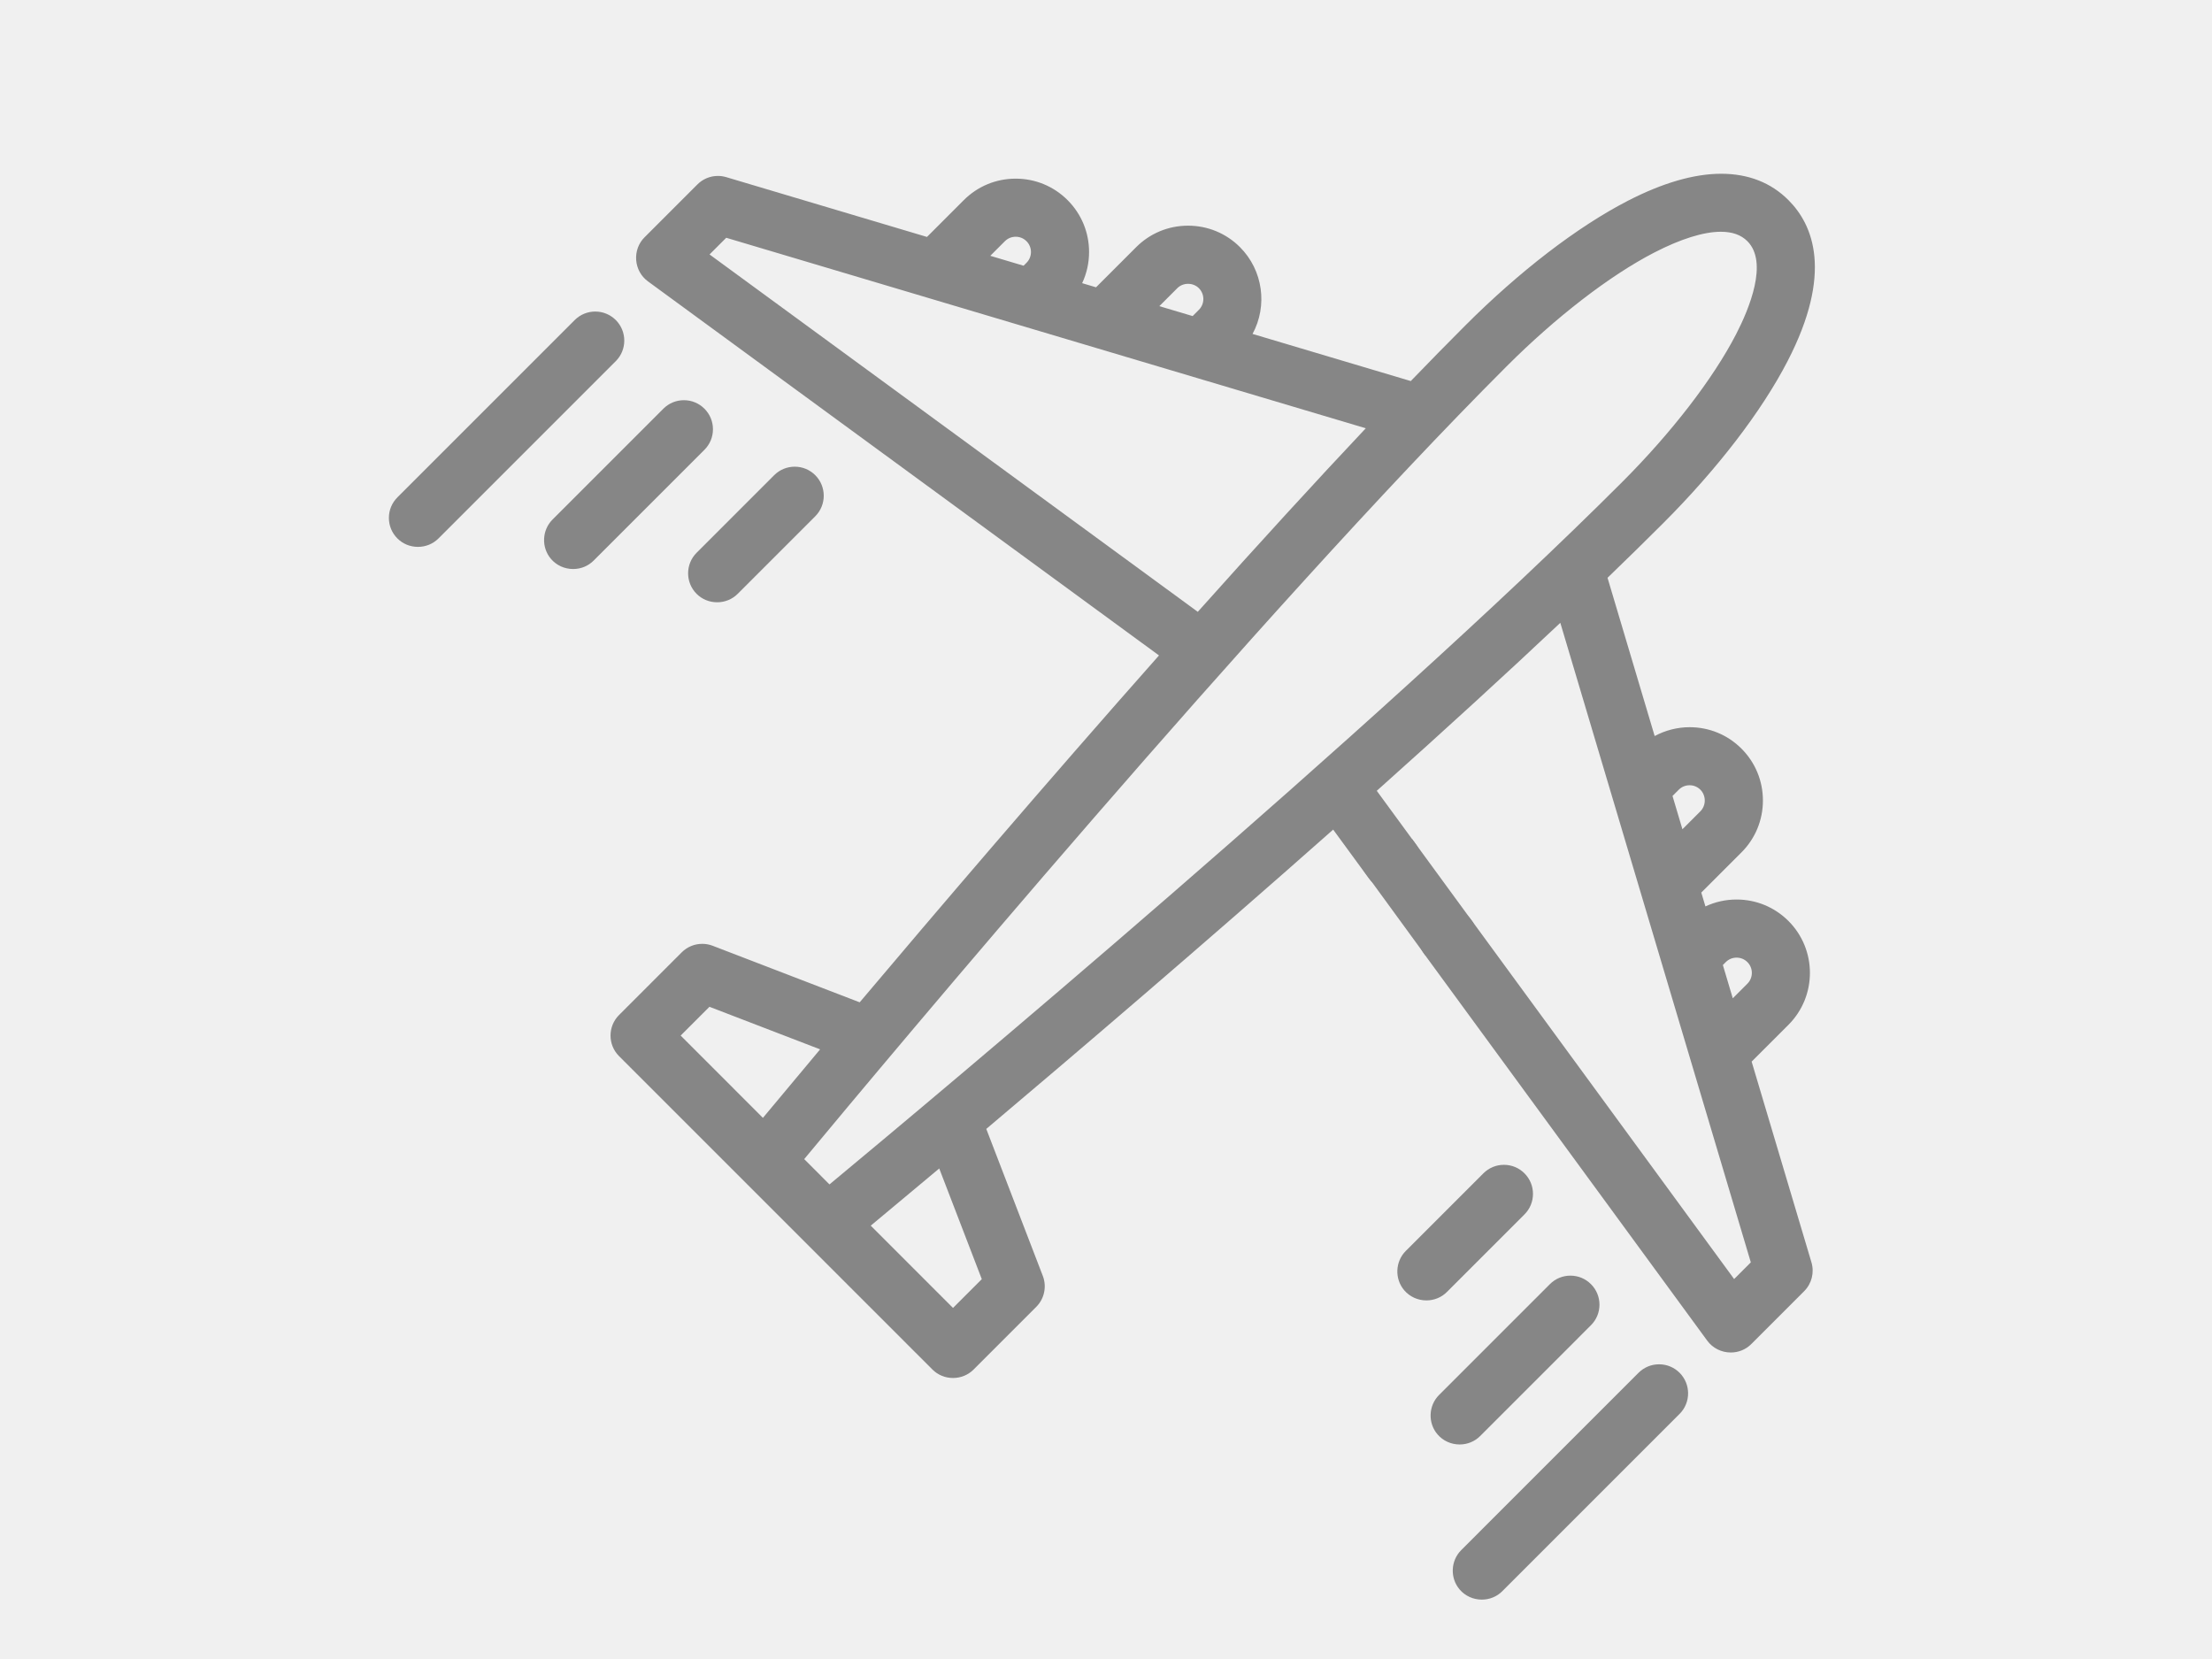
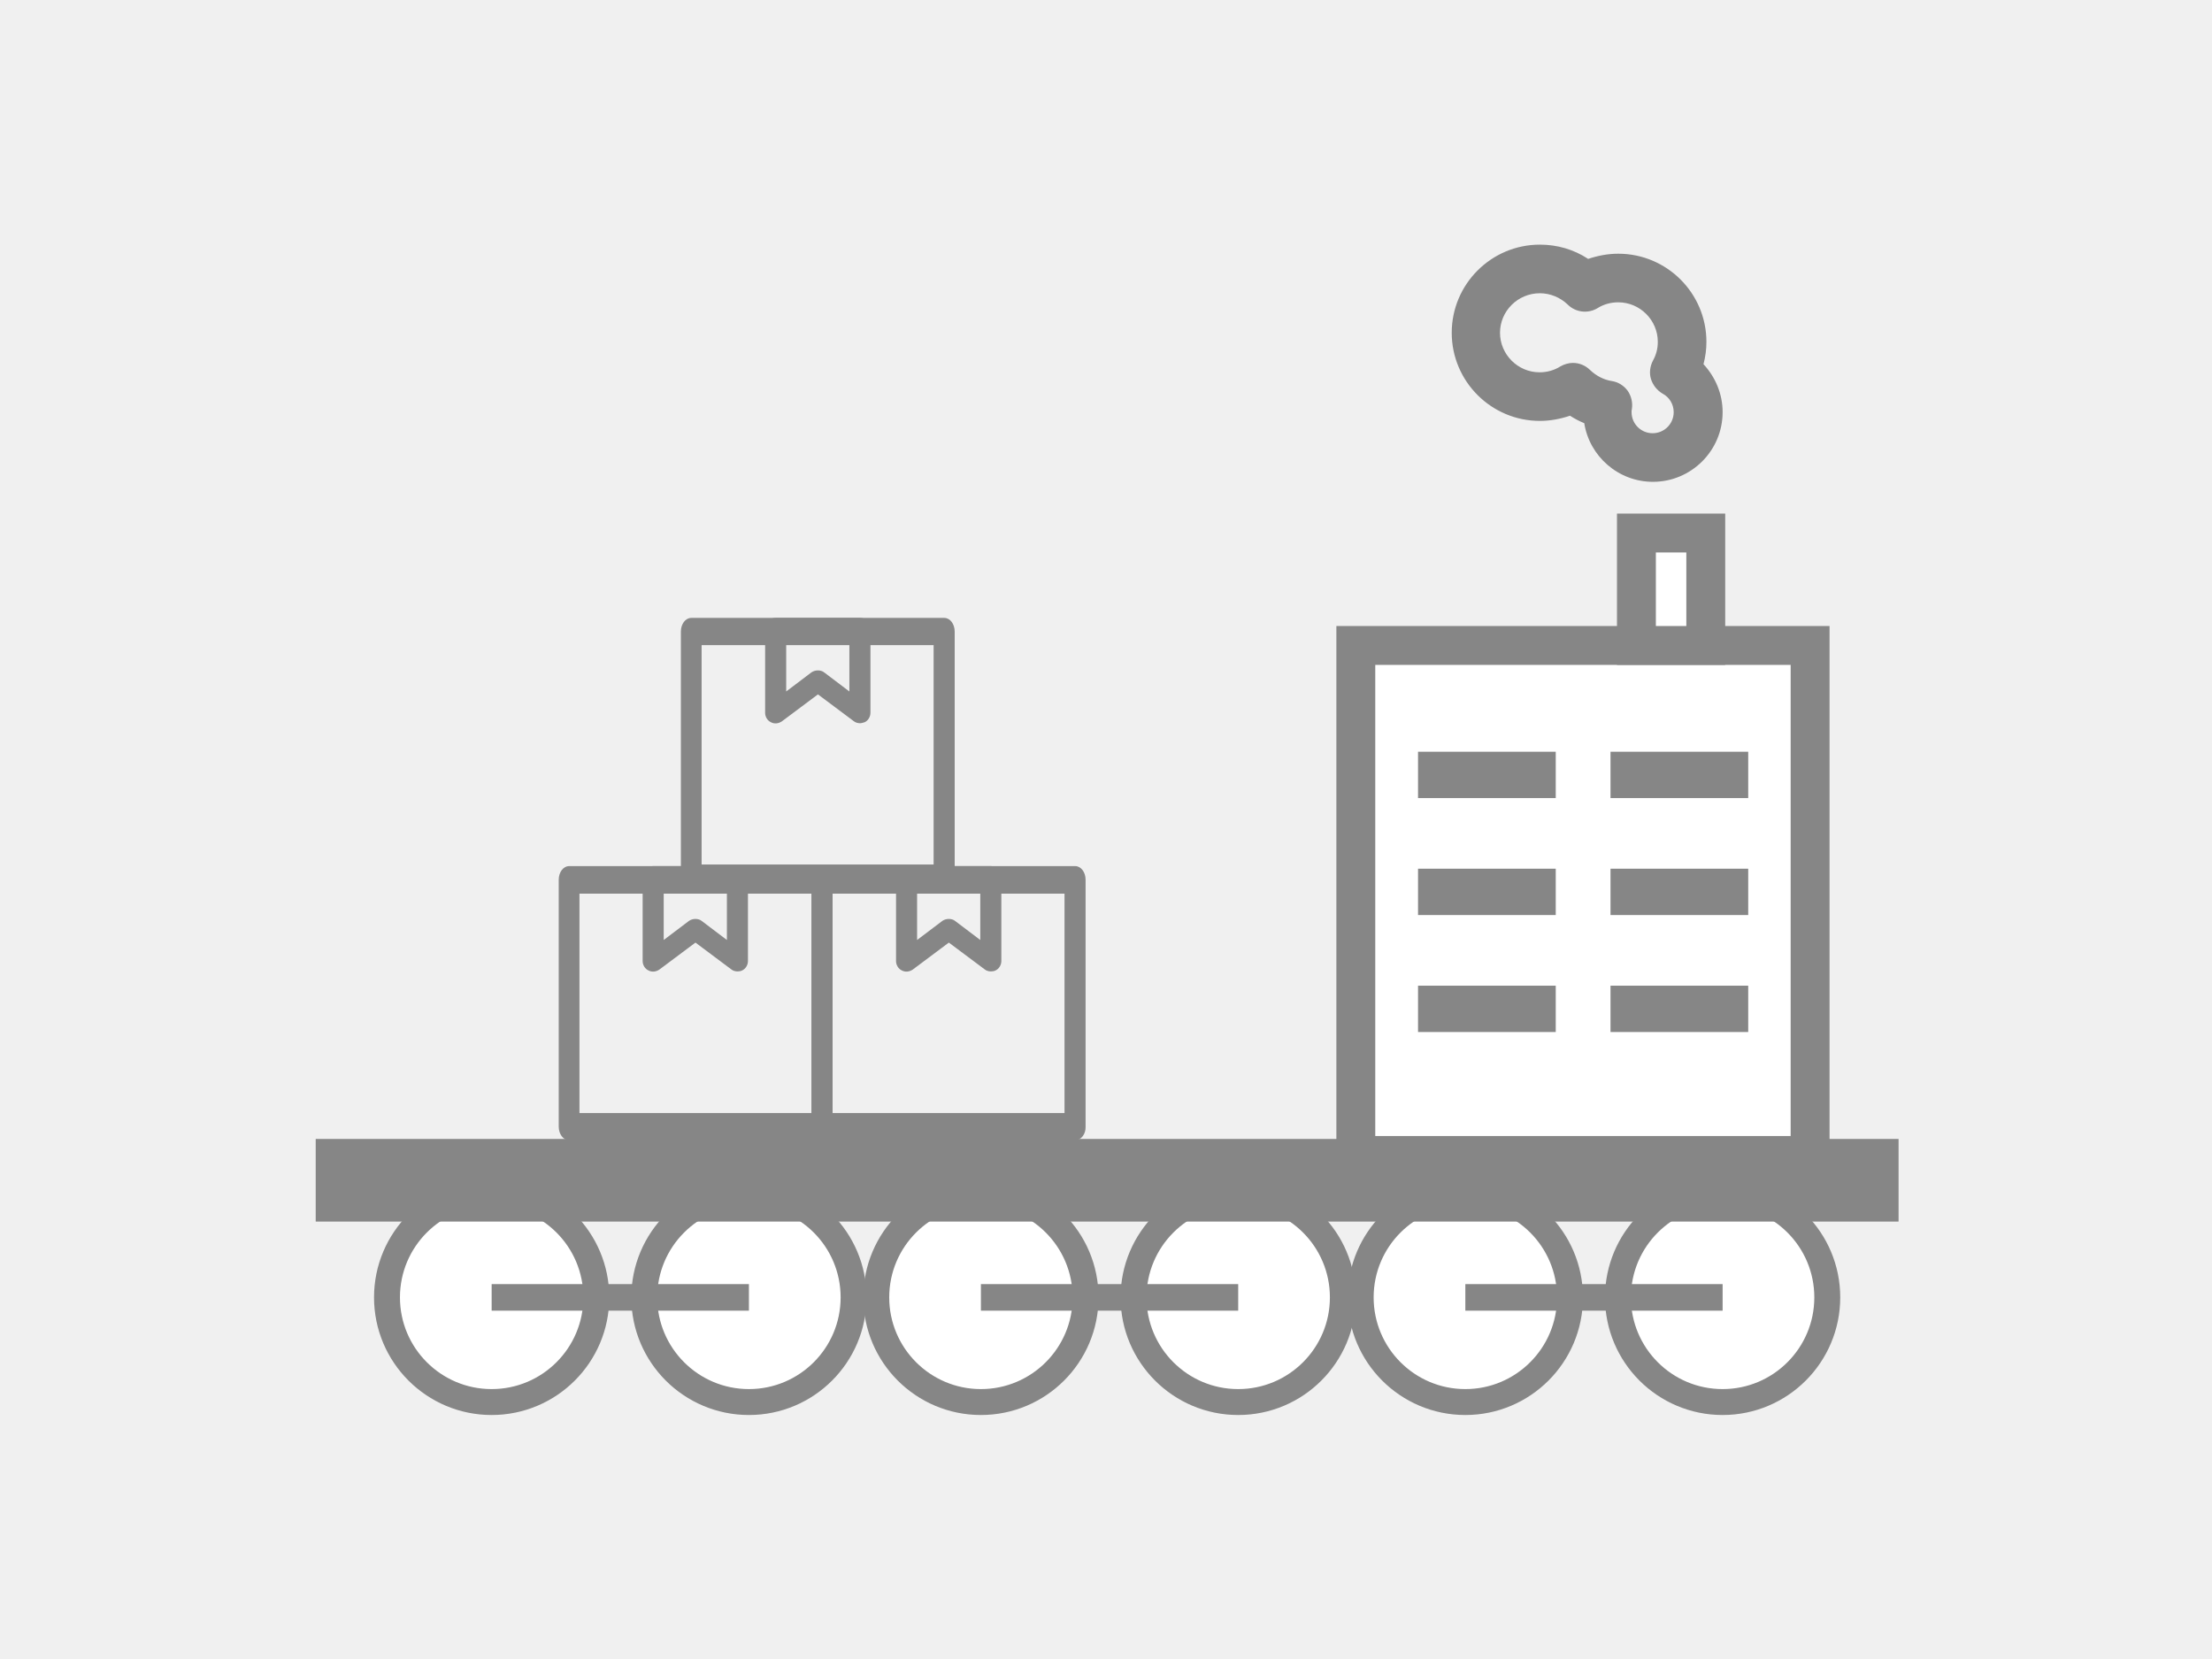
- <svg xmlns="http://www.w3.org/2000/svg" version="1.1" id="Layer_1" x="0px" y="0px" width="40px" height="30px" viewBox="0 0 566 601.5" enable-background="new 0 0 566 601.5" xml:space="preserve">
+ <svg xmlns="http://www.w3.org/2000/svg" version="1.1" id="Layer_1" x="0px" y="0px" width="40px" height="30px" viewBox="0 0 512 512" style="enable-background:new 0 0 512 512;" xml:space="preserve">
+   <style type="text/css">
+ 	.st0{fill:#868686;}
+ 	.st1{fill:#FFFFFF;stroke:#868686;stroke-width:8;stroke-miterlimit:10;}
+ 	.st2{fill:#FFFFFF;stroke:#868686;stroke-width:12;stroke-miterlimit:10;}
+ </style>
  <g>
    <g>
-       <path fill="#868686" d="M227.529,499.612c-2.833,0-5.479-1.087-7.449-3.059L106.44,382.913    c-4.104-4.104-4.104-10.783-0.001-14.893l22.73-22.73c1.99-1.987,4.635-3.084,7.449-3.084c1.296,0,2.568,0.236,3.78,0.702    l53.298,20.5c26.833-31.806,66.833-78.71,108.518-125.771L116.902,101.997c-2.458-1.799-4.005-4.604-4.243-7.697    c-0.237-3.091,0.862-6.098,3.017-8.251l19.177-19.176c1.985-1.988,4.631-3.086,7.448-3.086c1.017,0,2.028,0.147,3.004,0.438    l72.788,21.681l13.352-13.351c5.016-5.02,11.697-7.782,18.812-7.782c7.115,0,13.796,2.764,18.813,7.783    c5.023,5.023,7.79,11.705,7.79,18.811c0,3.949-0.858,7.792-2.505,11.3l5.029,1.498l14.563-14.563    c5.017-5.02,11.695-7.781,18.809-7.781c7.114,0,13.795,2.763,18.814,7.78c8.398,8.401,10.076,21.294,4.563,31.47l57.371,17.088    c6.872-7.125,13.514-13.896,19.763-20.145c19.692-19.695,40.578-35.729,58.813-45.148c12.677-6.547,24.103-9.868,33.959-9.868    c9.853,0,18.063,3.216,24.401,9.561c8.976,8.975,16.209,26.385-0.309,58.357c-9.418,18.229-25.452,39.114-45.146,58.813    c-6.087,6.088-12.858,12.729-20.147,19.762l17.09,57.375c3.87-2.087,8.251-3.208,12.686-3.208c7.104,0,13.772,2.76,18.784,7.771    c5.018,5.016,7.78,11.694,7.78,18.81c0,7.113-2.765,13.794-7.783,18.813l-14.56,14.563l1.497,5.025    c3.505-1.646,7.347-2.504,11.297-2.504c7.104,0,13.786,2.767,18.813,7.789c10.37,10.375,10.37,27.255,0.002,37.628l-13.356,13.353    l21.687,72.785c1.104,3.719,0.088,7.725-2.65,10.457l-19.176,19.176c-1.962,1.965-4.601,3.048-7.422,3.048    c-0.003,0-0.003,0-0.003,0c-3.379,0-6.563-1.599-8.521-4.273l-102.74-140.363c-1.663-2.27-2.343-5.05-1.912-7.832    c0.432-2.781,1.918-5.229,4.189-6.891c1.819-1.33,3.968-2.033,6.215-2.033c3.35,0,6.529,1.611,8.506,4.312l95.479,130.447    l6.05-6.047l-69.071-231.878c-19.374,18.269-41.729,38.729-66.547,60.907l14.179,19.369c3.119,4.264,2.587,10.216-1.236,13.848    c-1.947,1.851-4.521,2.87-7.245,2.87c-3.375,0-6.562-1.6-8.521-4.275l-12.984-17.747c-47.115,41.733-93.992,81.71-125.771,108.521    l20.496,53.294c1.496,3.88,0.561,8.29-2.383,11.231l-22.725,22.727C233.007,498.526,230.362,499.612,227.529,499.612z     M227.531,474.213l10.438-10.438l-15.432-40.124c-8.524,7.15-17.004,14.23-24.833,20.734L227.531,474.213z M182.742,429.427    c36.839-30.575,197.936-165.185,287.346-254.595c17.943-17.942,33.007-37.475,41.328-53.584c4.823-9.34,11.774-26.148,4.13-33.796    c-2.304-2.303-5.459-3.423-9.646-3.423c-6.235,0-14.585,2.612-24.148,7.554c-16.124,8.329-35.653,23.393-53.583,41.323    c-89.492,89.493-224.025,250.517-254.593,287.353L182.742,429.427z M158.612,405.297c4.892-5.89,11.916-14.315,20.738-24.834    l-40.125-15.434l-10.441,10.438L158.612,405.297z M510.251,361.95l5.295-5.294c1.044-1.044,1.618-2.435,1.618-3.917    c0-1.48-0.574-2.872-1.618-3.915c-1.044-1.044-2.435-1.619-3.916-1.619c-1.479,0-2.871,0.575-3.914,1.619l-1.061,1.061    L510.251,361.95z M491.994,300.66l6.508-6.507c2.122-2.123,2.122-5.709,0-7.832c-1.044-1.042-2.437-1.617-3.92-1.616    c-1.481,0-2.87,0.573-3.91,1.615l-2.271,2.27L491.994,300.66z M316.275,221.829c22.199-24.838,42.662-47.196,60.912-66.551    L145.309,86.209l-6.05,6.048L316.275,221.829z M314.409,114.596l2.269-2.27c2.159-2.159,2.159-5.673,0-7.832    c-1.025-1.022-2.416-1.589-3.916-1.589s-2.892,0.564-3.916,1.589L302.34,111L314.409,114.596z M253.117,96.34l1.06-1.058    c2.156-2.157,2.156-5.67-0.003-7.83c-1.043-1.043-2.434-1.618-3.917-1.618c-1.481,0-2.871,0.574-3.913,1.617l-5.295,5.295    L253.117,96.34z" />
+       <path class="st0" d="M168.4,351.9H90.3c-1.8,0-3.2-1.9-3.2-4.2v-76.2c0-2.3,1.4-4.2,3.2-4.2h78.1c1.8,0,3.2,1.9,3.2,4.2v76.2    C171.6,350,170.2,351.9,168.4,351.9z M93.5,343.5h71.6v-67.7H93.5V343.5z" />
+       <path class="st0" d="M142.3,299.8c-0.7,0-1.4-0.2-1.9-0.6l-11.1-8.3l-11.1,8.3c-1,0.7-2.3,0.9-3.4,0.3c-1.1-0.5-1.8-1.7-1.8-2.9    v-26.1c0-1.8,1.4-3.2,3.2-3.2h26.1c1.8,0,3.2,1.4,3.2,3.2v26.1c0,1.2-0.7,2.4-1.8,2.9C143.3,299.7,142.8,299.8,142.3,299.8z     M129.3,283.6c0.7,0,1.4,0.2,1.9,0.6l7.8,5.9v-16.3h-19.5v16.3l7.8-5.9C127.9,283.8,128.6,283.6,129.3,283.6z" />
+       <path class="st0" d="M246.5,351.9h-78.1c-1.8,0-3.2-1.9-3.2-4.2v-76.2c0-2.3,1.4-4.2,3.2-4.2h78.1c1.8,0,3.2,1.9,3.2,4.2v76.2    C249.8,350,248.3,351.9,246.5,351.9z M171.6,343.5h71.6v-67.7h-71.6V343.5L171.6,343.5z" />
+       <path class="st0" d="M220.5,299.8c-0.7,0-1.4-0.2-1.9-0.6l-11.1-8.3l-11.1,8.3c-1,0.7-2.3,0.9-3.4,0.3c-1.1-0.5-1.8-1.7-1.8-2.9    v-26.1c0-1.8,1.4-3.2,3.2-3.2h26.1c1.8,0,3.2,1.4,3.2,3.2v26.1c0,1.2-0.7,2.4-1.8,2.9C221.5,299.7,221,299.8,220.5,299.8z     M207.5,283.6c0.7,0,1.4,0.2,1.9,0.6l7.8,5.9v-16.3h-19.5v16.3l7.8-5.9C206.1,283.8,206.8,283.6,207.5,283.6z" />
+       <path class="st0" d="M206.1,275.3H128c-1.8,0-3.2-1.9-3.2-4.2v-76.2c0-2.3,1.4-4.2,3.2-4.2h78.1c1.8,0,3.2,1.9,3.2,4.2V271    C209.4,273.4,207.9,275.3,206.1,275.3z M131.2,266.8h71.6v-67.7h-71.6V266.8z" />
+       <path class="st0" d="M180.1,223.2c-0.7,0-1.4-0.2-1.9-0.6l-11.1-8.3l-11.1,8.3c-1,0.7-2.3,0.9-3.4,0.3c-1.1-0.5-1.8-1.7-1.8-2.9    v-26.1c0-1.8,1.4-3.2,3.2-3.2h26.1c1.8,0,3.2,1.4,3.2,3.2v26.1c0,1.2-0.7,2.4-1.8,2.9C181.1,223,180.6,223.2,180.1,223.2z     M167.1,206.9c0.7,0,1.4,0.2,1.9,0.6l7.8,5.9v-16.3h-19.5v16.3l7.8-5.9C165.7,207.1,166.4,206.9,167.1,206.9z" />
    </g>
    <g>
-       <path fill="#868686" d="M419.254,579.967c-3.106,0-6.032-1.332-8.021-3.654c-3.553-4.148-3.308-10.426,0.558-14.293l64.285-64.286    c1.992-1.989,4.638-3.083,7.45-3.083s5.459,1.095,7.445,3.083c4.107,4.107,4.107,10.79,0,14.897l-64.282,64.282    C424.722,578.883,422.081,579.967,419.254,579.967L419.254,579.967z" />
+       <g>
+         <circle class="st1" cx="66.4" cy="400.4" r="32.3" />
+         <circle class="st1" cx="145.8" cy="400.4" r="32.3" />
+         <rect x="66.4" y="396.3" class="st0" width="79.4" height="8.2" />
+       </g>
+       <g>
+         <circle class="st1" cx="217.4" cy="400.4" r="32.3" />
+         <circle class="st1" cx="296.8" cy="400.4" r="32.3" />
+         <rect x="217.4" y="396.3" class="st0" width="79.4" height="8.2" />
+       </g>
+       <g>
+         <circle class="st1" cx="366.9" cy="400.4" r="32.3" />
+         <circle class="st1" cx="446.3" cy="400.4" r="32.3" />
+         <rect x="366.9" y="396.3" class="st0" width="79.4" height="8.2" />
+       </g>
    </g>
+     <rect x="12.1" y="351.5" class="st0" width="488.5" height="25.5" />
    <g>
-       <path fill="#868686" d="M411.219,523.718c-3.106,0-6.031-1.332-8.021-3.653c-3.55-4.148-3.307-10.427,0.558-14.295l40.183-40.176    c1.984-1.99,4.632-3.087,7.444-3.087c2.814,0,5.46,1.097,7.448,3.088c1.989,1.983,3.086,4.631,3.086,7.443    c0,2.814-1.097,5.46-3.088,7.448l-40.175,40.178C416.688,522.634,414.046,523.718,411.219,523.718z" />
+       <rect x="333.1" y="199.2" class="st2" width="140.2" height="157.4" />
+       <g>
+         <rect x="352.3" y="232" class="st0" width="42.5" height="14.3" />
+         <rect x="411.7" y="232" class="st0" width="42.5" height="14.3" />
+       </g>
+       <g>
+         <rect x="352.3" y="268.1" class="st0" width="42.5" height="14.3" />
+         <rect x="411.7" y="268.1" class="st0" width="42.5" height="14.3" />
+       </g>
+       <g>
+         <rect x="352.3" y="304.2" class="st0" width="42.5" height="14.3" />
+         <rect x="411.7" y="304.2" class="st0" width="42.5" height="14.3" />
+       </g>
    </g>
-     <g>
-       <path fill="#868686" d="M399.164,471.485c-3.109,0-6.031-1.332-8.02-3.655c-3.555-4.146-3.311-10.428,0.559-14.294l28.124-28.124    c1.99-1.988,4.636-3.086,7.449-3.086c2.813,0,5.458,1.098,7.446,3.086c1.99,1.986,3.086,4.634,3.086,7.447    c0,2.814-1.096,5.46-3.086,7.45L406.6,468.433C404.632,470.401,401.991,471.485,399.164,471.485L399.164,471.485z" />
-     </g>
-     <g>
-       <path fill="#868686" d="M33.533,198.277c-2.833,0-5.478-1.085-7.448-3.055c-1.989-1.987-3.086-4.634-3.086-7.446    c0-2.814,1.097-5.459,3.087-7.448L90.37,116.04c1.989-1.986,4.633-3.083,7.448-3.083c2.813,0,5.458,1.097,7.449,3.082    c4.103,4.11,4.103,10.792,0.002,14.898l-64.287,64.284C39.01,197.192,36.365,198.277,33.533,198.277z" />
-     </g>
-     <g>
-       <path fill="#868686" d="M89.794,206.308c-3.106,0-6.029-1.332-8.018-3.654c-3.554-4.153-3.307-10.431,0.561-14.292l40.178-40.178    c1.987-1.99,4.631-3.086,7.445-3.086c2.813,0,5.458,1.096,7.448,3.086c1.99,1.985,3.087,4.632,3.087,7.445    c0,2.814-1.096,5.46-3.087,7.451l-40.179,40.175C95.261,205.225,92.621,206.308,89.794,206.308L89.794,206.308z" />
-     </g>
-     <g>
-       <path fill="#868686" d="M142.014,218.365c-2.832,0-5.477-1.084-7.448-3.053c-4.104-4.108-4.104-10.791-0.003-14.897l28.126-28.126    c1.991-1.988,4.636-3.083,7.449-3.083c2.812,0,5.457,1.096,7.447,3.082c4.104,4.109,4.104,10.791,0.002,14.897l-28.125,28.126    C147.49,217.281,144.845,218.365,142.014,218.365z" />
-     </g>
-     <polyline fill="#868686" points="376.313,315.562 398.875,346.5 416.313,334.75 394.063,304.312  " />
+     <rect x="419.7" y="164.5" class="st2" width="21.4" height="34.7" />
+     <path class="st0" d="M389.9,129.9c3.2,0,6.3-0.6,9.3-1.6c1.4,0.9,2.9,1.7,4.4,2.3c1.6,10.2,10.5,18.1,21.2,18.1   c11.8,0,21.5-9.6,21.5-21.5c0-5.6-2.2-10.8-5.9-14.8c0.6-2.3,0.9-4.6,0.9-6.9c0-15-12.2-27.2-27.2-27.2c-3.2,0-6.3,0.6-9.3,1.6   c-4.4-2.9-9.5-4.4-14.9-4.4c-15,0-27.2,12.2-27.2,27.2C362.7,117.7,374.9,129.9,389.9,129.9z M389.9,90.5c3.2,0,6.3,1.3,8.6,3.5   c2.4,2.4,6.2,2.9,9.2,1.1c1.9-1.2,4.1-1.8,6.4-1.8c6.7,0,12.2,5.5,12.2,12.2c0,2.1-0.5,4-1.5,5.8c-0.9,1.7-1.2,3.8-0.6,5.7   c0.6,1.9,1.9,3.5,3.6,4.5c2.1,1.1,3.4,3.3,3.4,5.7c0,3.6-2.9,6.5-6.5,6.5c-3.6,0-6.5-2.9-6.5-6.5c0-0.3,0-0.7,0.1-1   c0.3-2-0.2-4-1.3-5.6c-1.2-1.6-2.9-2.7-4.9-3c-2.5-0.4-4.8-1.6-6.7-3.4c-1.4-1.4-3.3-2.2-5.3-2.2c-1.3,0-2.7,0.4-3.9,1.1   c-1.9,1.2-4.1,1.8-6.4,1.8c-6.7,0-12.2-5.5-12.2-12.2C377.6,96,383.1,90.5,389.9,90.5z" />
  </g>
</svg>
